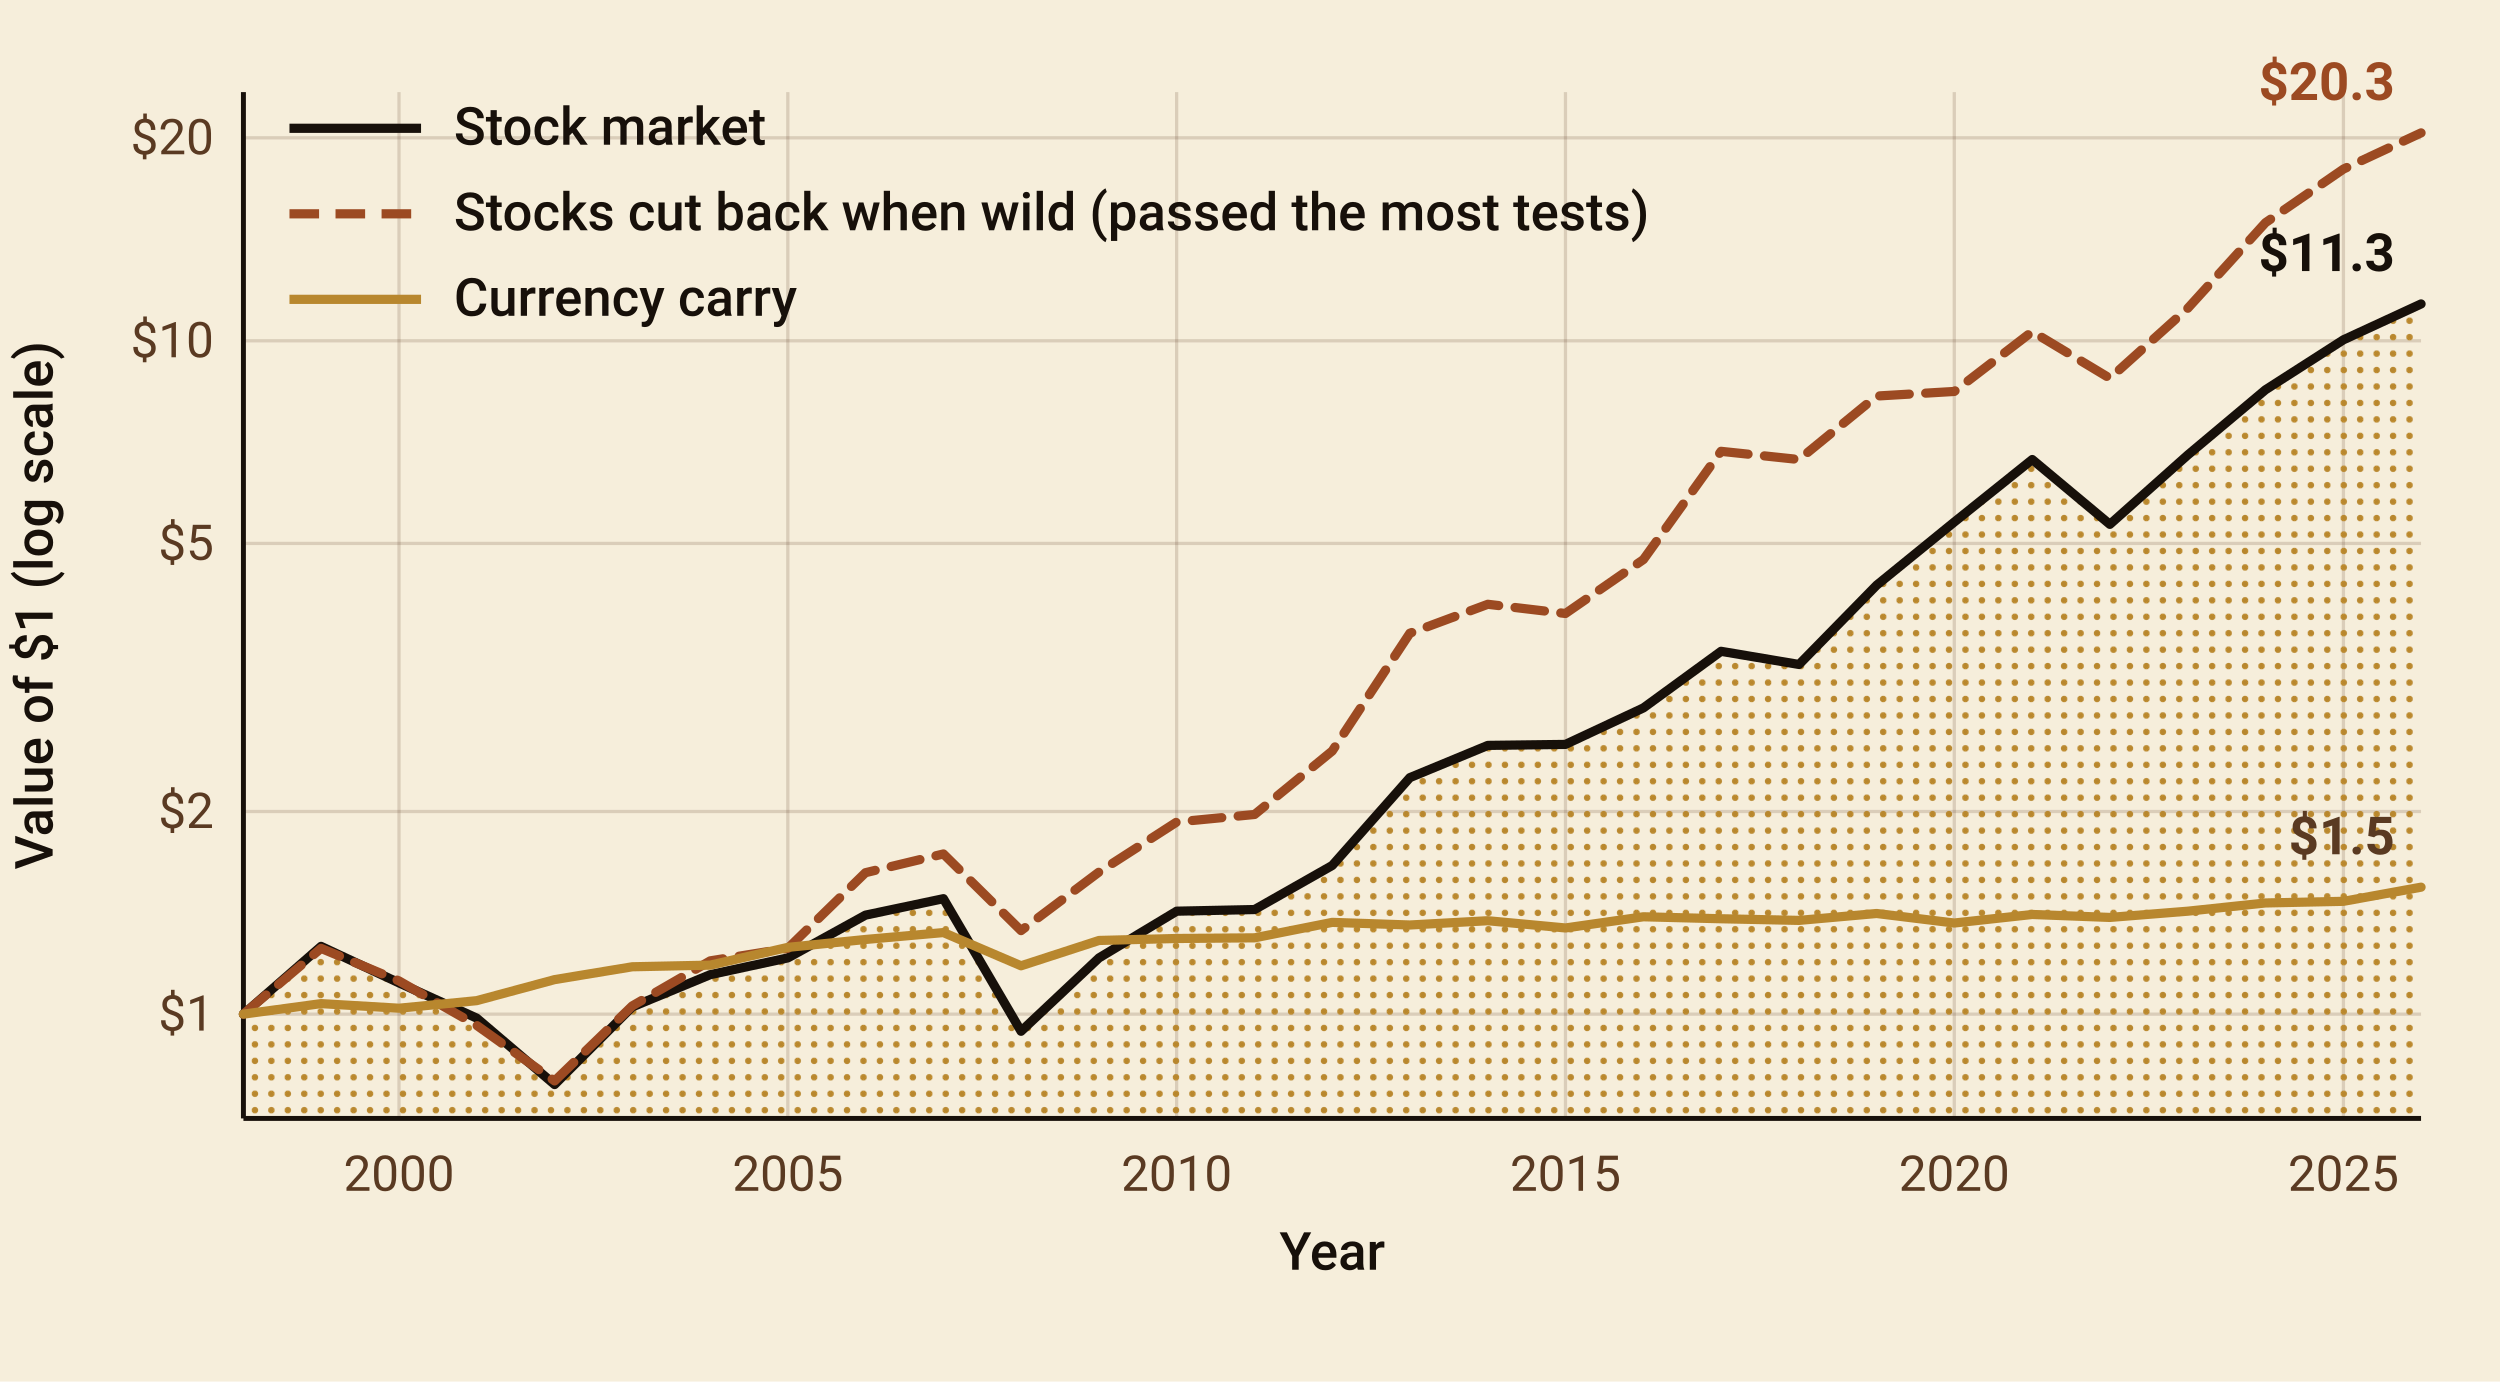
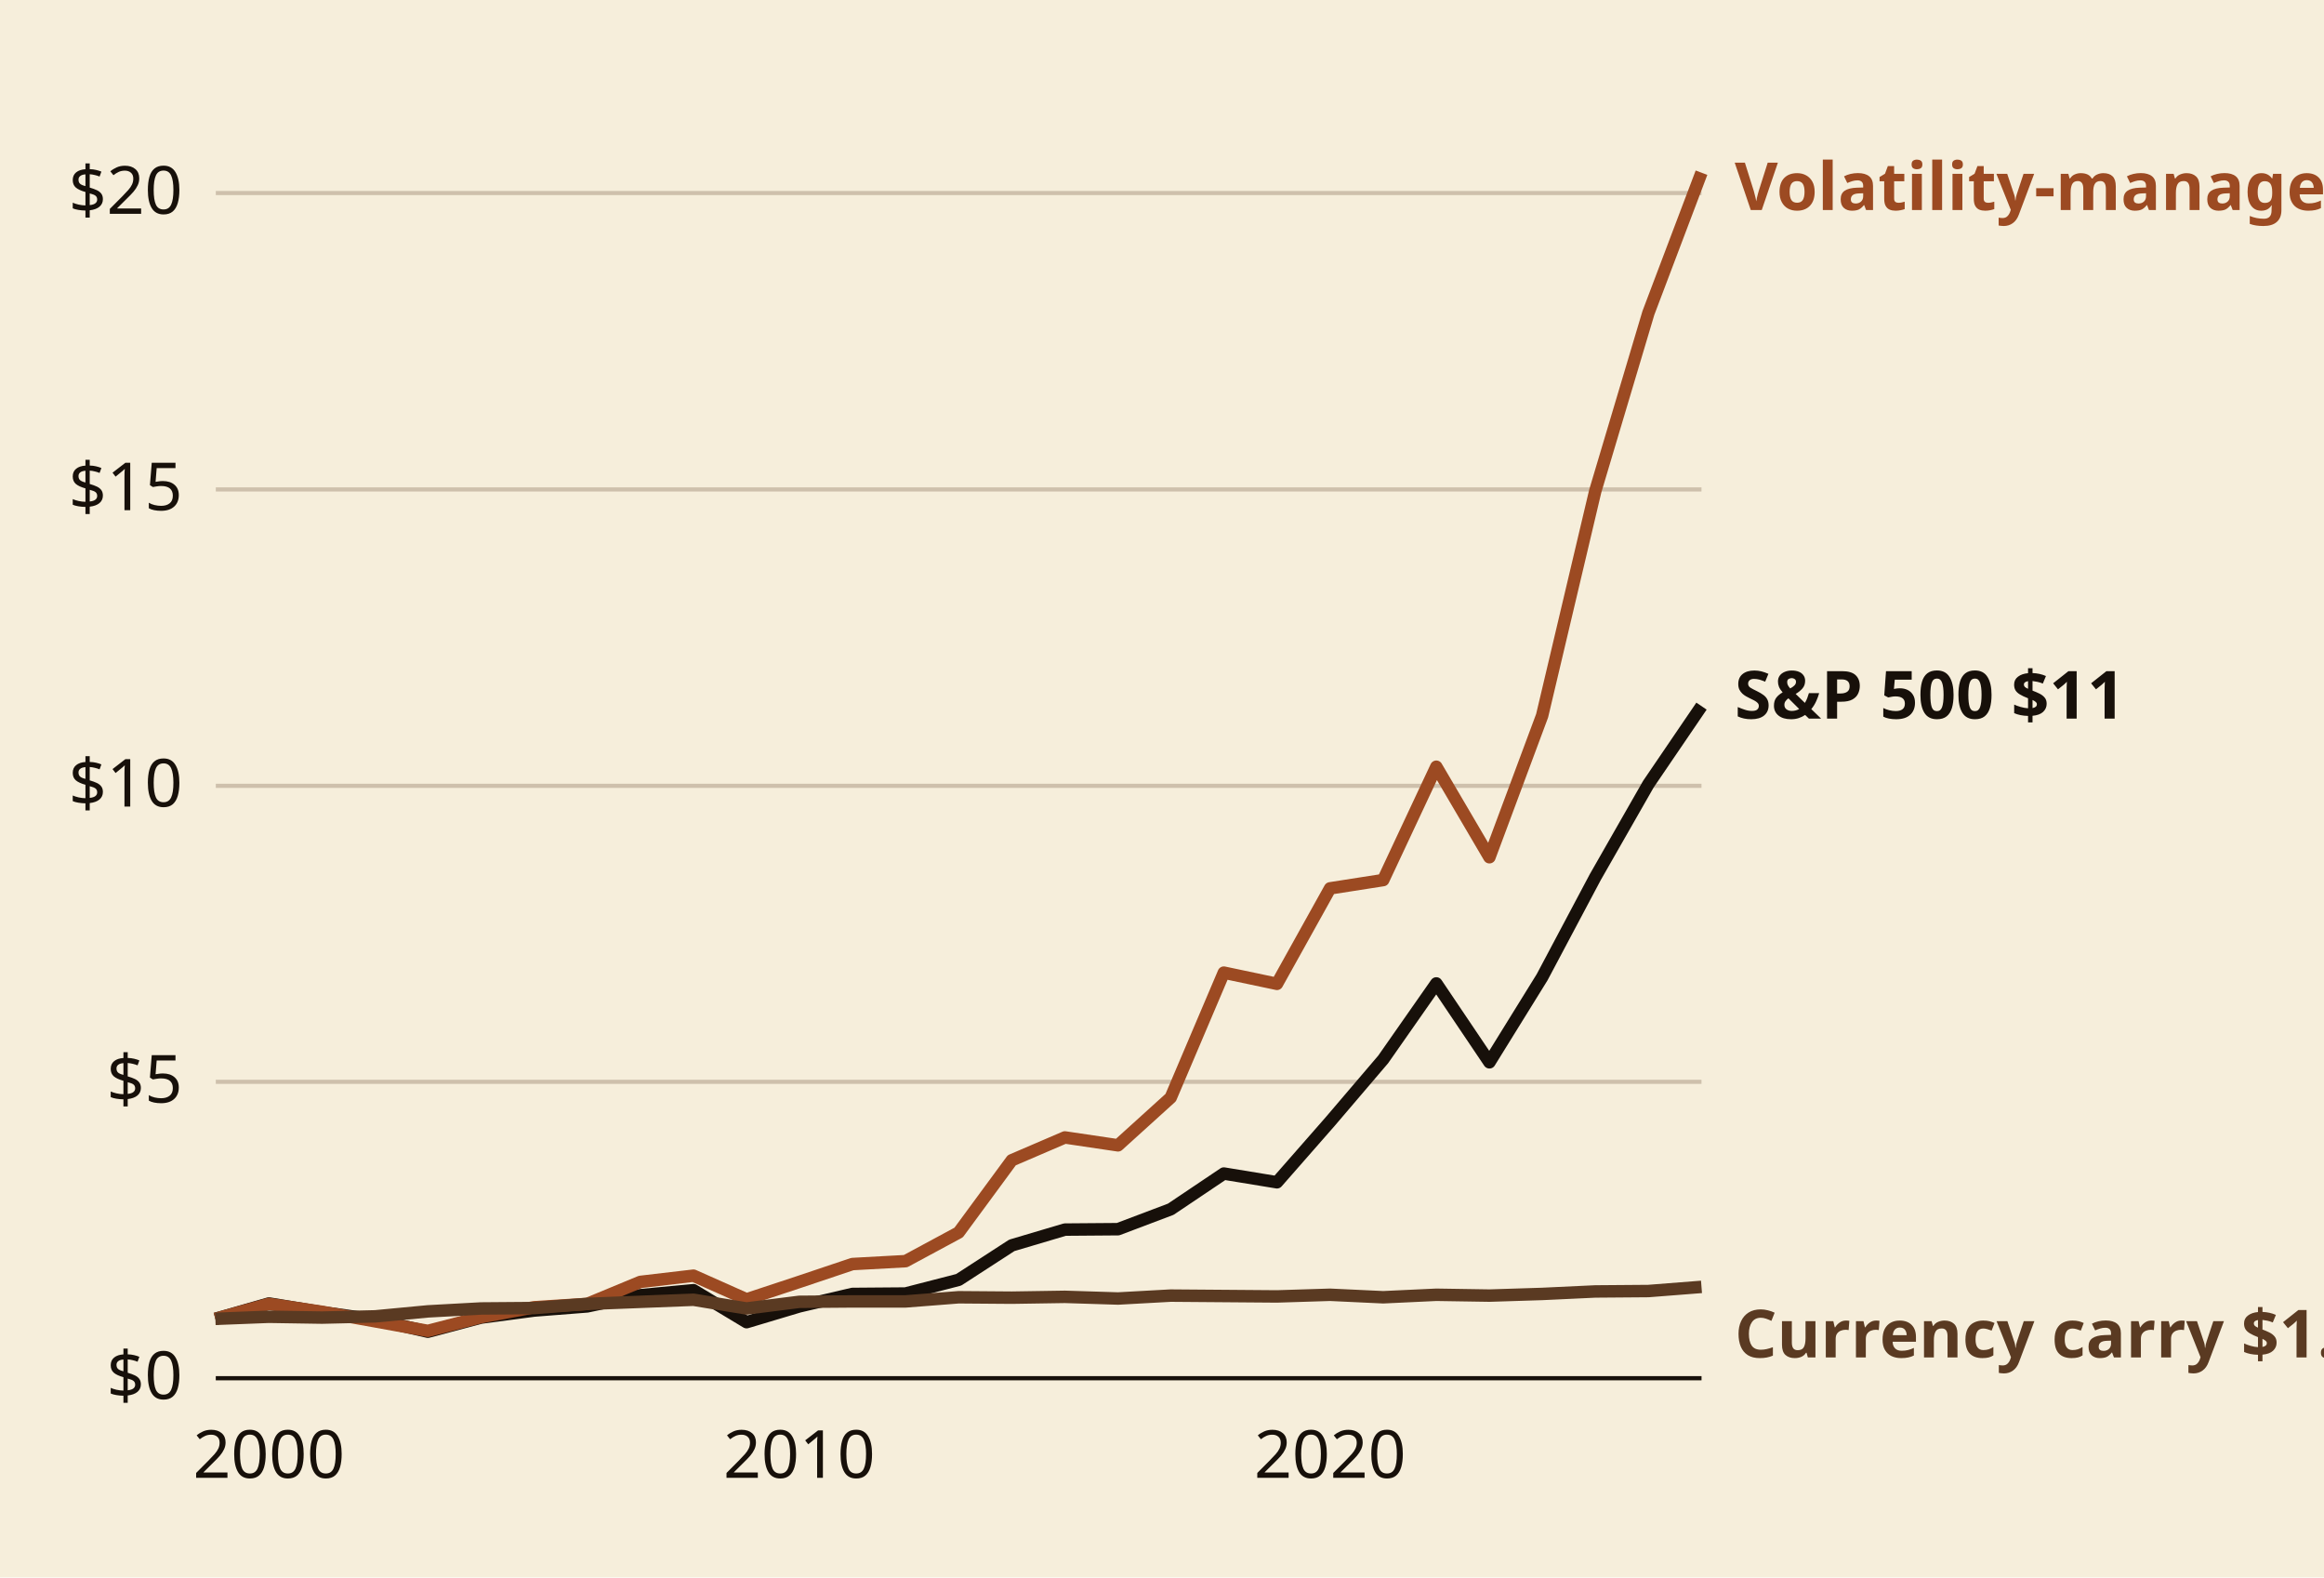
- <svg xmlns="http://www.w3.org/2000/svg" viewBox="0 0 760 420" width="760" height="420" role="img" aria-labelledby="t d">
-   <defs>
-     <pattern id="dots" width="5" height="5" patternUnits="userSpaceOnUse">
-       <circle cx="2.5" cy="2.5" r="1" fill="#B8872E" />
-     </pattern>
-     <pattern id="dots2" width="8" height="8" patternUnits="userSpaceOnUse" patternTransform="translate(3 2)">
-       <circle cx="4" cy="4" r="1.1" fill="#5A3A22" />
-     </pattern>
-   </defs>
-   <rect width="760" height="420" fill="#F6EEDB" />
-   <line x1="121.3" y1="28.0" x2="121.3" y2="340.0" stroke="rgba(90,58,34,.18)" stroke-width="1" />
-   <text x="121.3" y="362.0" font-family="'Instrument Sans',system-ui,-apple-system,'Segoe UI',Roboto,sans-serif" font-size="15" font-weight="400" text-anchor="middle" fill="#5A3A22">2000</text>
-   <line x1="239.5" y1="28.0" x2="239.5" y2="340.0" stroke="rgba(90,58,34,.18)" stroke-width="1" />
-   <text x="239.5" y="362.0" font-family="'Instrument Sans',system-ui,-apple-system,'Segoe UI',Roboto,sans-serif" font-size="15" font-weight="400" text-anchor="middle" fill="#5A3A22">2005</text>
-   <line x1="357.7" y1="28.0" x2="357.7" y2="340.0" stroke="rgba(90,58,34,.18)" stroke-width="1" />
-   <text x="357.7" y="362.0" font-family="'Instrument Sans',system-ui,-apple-system,'Segoe UI',Roboto,sans-serif" font-size="15" font-weight="400" text-anchor="middle" fill="#5A3A22">2010</text>
-   <line x1="475.9" y1="28.0" x2="475.9" y2="340.0" stroke="rgba(90,58,34,.18)" stroke-width="1" />
-   <text x="475.9" y="362.0" font-family="'Instrument Sans',system-ui,-apple-system,'Segoe UI',Roboto,sans-serif" font-size="15" font-weight="400" text-anchor="middle" fill="#5A3A22">2015</text>
-   <line x1="594.1" y1="28.0" x2="594.1" y2="340.0" stroke="rgba(90,58,34,.18)" stroke-width="1" />
-   <text x="594.1" y="362.0" font-family="'Instrument Sans',system-ui,-apple-system,'Segoe UI',Roboto,sans-serif" font-size="15" font-weight="400" text-anchor="middle" fill="#5A3A22">2020</text>
-   <line x1="712.4" y1="28.0" x2="712.4" y2="340.0" stroke="rgba(90,58,34,.18)" stroke-width="1" />
-   <text x="712.4" y="362.0" font-family="'Instrument Sans',system-ui,-apple-system,'Segoe UI',Roboto,sans-serif" font-size="15" font-weight="400" text-anchor="middle" fill="#5A3A22">2025</text>
-   <line x1="74.0" y1="308.3" x2="736.0" y2="308.3" stroke="rgba(90,58,34,.18)" stroke-width="1" />
-   <text x="65.0" y="313.3" font-family="'Instrument Sans',system-ui,-apple-system,'Segoe UI',Roboto,sans-serif" font-size="15" font-weight="400" text-anchor="end" fill="#5A3A22">$1</text>
-   <line x1="74.0" y1="246.7" x2="736.0" y2="246.7" stroke="rgba(90,58,34,.18)" stroke-width="1" />
-   <text x="65.0" y="251.7" font-family="'Instrument Sans',system-ui,-apple-system,'Segoe UI',Roboto,sans-serif" font-size="15" font-weight="400" text-anchor="end" fill="#5A3A22">$2</text>
-   <line x1="74.0" y1="165.2" x2="736.0" y2="165.2" stroke="rgba(90,58,34,.18)" stroke-width="1" />
-   <text x="65.0" y="170.2" font-family="'Instrument Sans',system-ui,-apple-system,'Segoe UI',Roboto,sans-serif" font-size="15" font-weight="400" text-anchor="end" fill="#5A3A22">$5</text>
-   <line x1="74.0" y1="103.6" x2="736.0" y2="103.6" stroke="rgba(90,58,34,.18)" stroke-width="1" />
-   <text x="65.0" y="108.6" font-family="'Instrument Sans',system-ui,-apple-system,'Segoe UI',Roboto,sans-serif" font-size="15" font-weight="400" text-anchor="end" fill="#5A3A22">$10</text>
-   <line x1="74.0" y1="41.9" x2="736.0" y2="41.9" stroke="rgba(90,58,34,.18)" stroke-width="1" />
-   <text x="65.0" y="46.9" font-family="'Instrument Sans',system-ui,-apple-system,'Segoe UI',Roboto,sans-serif" font-size="15" font-weight="400" text-anchor="end" fill="#5A3A22">$20</text>
-   <line x1="74.0" y1="340.0" x2="736.0" y2="340.0" stroke="#17100A" stroke-width="1.5" />
-   <line x1="74.0" y1="28.0" x2="74.0" y2="340.0" stroke="#17100A" stroke-width="1.5" />
-   <text x="405.0" y="386.0" font-family="'Instrument Sans',system-ui,-apple-system,'Segoe UI',Roboto,sans-serif" font-size="16" font-weight="500" text-anchor="middle" fill="#17100A">Year</text>
-   <text transform="translate(16 184.0) rotate(-90)" font-family="'Instrument Sans',system-ui,-apple-system,'Segoe UI',Roboto,sans-serif" font-size="16" font-weight="500" text-anchor="middle" fill="#17100A">Value of $1 (log scale)</text>
-   <path d="M74.0 308.3L97.6 287.7L121.3 298.8L144.9 309.5L168.6 329.7L192.2 306.1L215.9 296.3L239.5 291.2L263.1 278.2L286.8 273.2L310.4 313.5L334.1 291.2L357.7 277.0L381.4 276.5L405.0 263.1L428.6 236.4L452.3 226.6L475.9 226.3L499.6 215.2L523.2 198.0L546.9 202.0L570.5 177.9L594.1 158.7L617.8 139.7L641.4 159.4L665.1 138.3L688.7 118.5L712.4 103.3L736.0 92.4L736.0 340L74.0 340Z" fill="url(#dots)" stroke="none" stroke-width="0" stroke-linejoin="round" stroke-linecap="round" />
-   <path d="M74.0 308.3L97.6 287.7L121.3 298.8L144.9 309.5L168.6 329.7L192.2 306.1L215.9 296.3L239.5 291.2L263.1 278.2L286.8 273.2L310.4 313.5L334.1 291.2L357.7 277.0L381.4 276.5L405.0 263.1L428.6 236.4L452.3 226.6L475.9 226.3L499.6 215.2L523.2 198.0L546.9 202.0L570.5 177.9L594.1 158.7L617.8 139.7L641.4 159.4L665.1 138.3L688.7 118.5L712.4 103.3L736.0 92.4" fill="none" stroke="#17100A" stroke-width="2.8" stroke-linejoin="round" stroke-linecap="round" />
-   <text x="728.0" y="82.4" font-family="'Instrument Sans',system-ui,-apple-system,'Segoe UI',Roboto,sans-serif" font-size="16" font-weight="600" text-anchor="end" fill="#17100A">$11.3</text>
-   <path d="M74.0 308.3L97.6 288.3L121.3 298.2L144.9 311.7L168.6 328.6L192.2 305.8L215.9 292.1L239.5 288.3L263.1 265.3L286.8 259.6L310.4 282.9L334.1 265.1L357.7 249.9L381.4 247.6L405.0 228.3L428.6 192.5L452.3 183.7L475.9 186.5L499.6 170.1L523.2 137.2L546.9 139.7L570.5 120.4L594.1 119.0L617.8 100.8L641.4 115.0L665.1 93.7L688.7 67.7L712.4 51.4L736.0 40.4" fill="none" stroke="#9C4A22" stroke-width="2.8" stroke-linejoin="round" stroke-linecap="round" stroke-dasharray="9 5" />
-   <text x="728.0" y="30.4" font-family="'Instrument Sans',system-ui,-apple-system,'Segoe UI',Roboto,sans-serif" font-size="16" font-weight="600" text-anchor="end" fill="#9C4A22">$20.3</text>
-   <path d="M74.0 308.3L97.6 305.1L121.3 306.5L144.9 304.2L168.6 297.8L192.2 293.9L215.9 293.4L239.5 288.0L263.1 285.6L286.8 283.5L310.4 293.6L334.1 285.9L357.7 285.3L381.4 285.1L405.0 280.4L428.6 281.2L452.3 279.9L475.9 282.1L499.6 278.7L523.2 279.3L546.9 279.8L570.5 277.7L594.1 280.6L617.8 278.0L641.4 278.9L665.1 277.0L688.7 274.5L712.4 274.0L736.0 269.7" fill="none" stroke="#B8872E" stroke-width="2.8" stroke-linejoin="round" stroke-linecap="round" />
-   <text x="728.0" y="259.7" font-family="'Instrument Sans',system-ui,-apple-system,'Segoe UI',Roboto,sans-serif" font-size="16" font-weight="600" text-anchor="end" fill="#5A3A22">$1.5</text>
-   <line x1="88.0" y1="39.0" x2="128.0" y2="39.0" stroke="#17100A" stroke-width="2.8" />
-   <text x="138.0" y="44.0" font-family="'Instrument Sans',system-ui,-apple-system,'Segoe UI',Roboto,sans-serif" font-size="16" font-weight="500" text-anchor="start" fill="#17100A">Stock market</text>
-   <line x1="88.0" y1="65.0" x2="128.0" y2="65.0" stroke="#9C4A22" stroke-width="2.8" stroke-dasharray="9 5" />
-   <text x="138.0" y="70.0" font-family="'Instrument Sans',system-ui,-apple-system,'Segoe UI',Roboto,sans-serif" font-size="16" font-weight="500" text-anchor="start" fill="#17100A">Stocks cut back when wild (passed the most tests)</text>
-   <line x1="88.0" y1="91.0" x2="128.0" y2="91.0" stroke="#B8872E" stroke-width="2.8" />
-   <text x="138.0" y="96.0" font-family="'Instrument Sans',system-ui,-apple-system,'Segoe UI',Roboto,sans-serif" font-size="16" font-weight="500" text-anchor="start" fill="#17100A">Currency carry</text>
+ <svg xmlns="http://www.w3.org/2000/svg" viewBox="0 0 560 380" role="img" aria-label="Growth of one dollar from 1999 to 2026: the S&amp;P 500 ends near $11, the volatility-managed stock rule near $20, currency carry near $1.50." font-family="Instrument Sans,system-ui,sans-serif" font-size="16">
+   <rect width="560" height="380" fill="#F6EEDB" />
+   <line x1="52" x2="410" y1="332.0" y2="332.0" stroke="rgba(90,58,34,.25)" />
+   <text x="44" y="337.0" text-anchor="end" fill="#17100A">$0</text>
+   <line x1="52" x2="410" y1="260.6" y2="260.6" stroke="rgba(90,58,34,.25)" />
+   <text x="44" y="265.6" text-anchor="end" fill="#17100A">$5</text>
+   <line x1="52" x2="410" y1="189.3" y2="189.3" stroke="rgba(90,58,34,.25)" />
+   <text x="44" y="194.3" text-anchor="end" fill="#17100A">$10</text>
+   <line x1="52" x2="410" y1="117.9" y2="117.9" stroke="rgba(90,58,34,.25)" />
+   <text x="44" y="122.9" text-anchor="end" fill="#17100A">$15</text>
+   <line x1="52" x2="410" y1="46.5" y2="46.5" stroke="rgba(90,58,34,.25)" />
+   <text x="44" y="51.5" text-anchor="end" fill="#17100A">$20</text>
+   <text x="64.8" y="356" text-anchor="middle" fill="#17100A">2000</text>
+   <text x="192.6" y="356" text-anchor="middle" fill="#17100A">2010</text>
+   <text x="320.5" y="356" text-anchor="middle" fill="#17100A">2020</text>
+   <line x1="52" x2="410" y1="332" y2="332" stroke="#17100A" />
+   <path d="M51.9 317.7 L64.8 314.0 L77.6 316.1 L90.4 317.9 L103.1 320.8 L115.9 317.4 L128.7 315.7 L141.5 314.7 L154.3 312.0 L167.1 310.8 L179.9 318.5 L192.6 314.7 L205.4 311.7 L218.2 311.6 L231.0 308.3 L243.8 300.0 L256.6 296.2 L269.4 296.1 L282.1 291.3 L294.9 282.7 L307.7 284.8 L320.5 270.2 L333.3 255.2 L346.1 236.9 L358.9 255.9 L371.6 235.4 L384.4 211.3 L397.2 188.9 L410.0 170.1" fill="none" stroke="#17100A" stroke-width="3" stroke-linejoin="round" />
+   <text x="418.0" y="173.1" fill="#17100A" font-weight="600">S&amp;P 500 $11</text>
+   <path d="M51.9 317.7 L64.8 314.1 L77.6 316.0 L90.4 318.3 L103.1 320.6 L115.9 317.3 L128.7 314.9 L141.5 314.1 L154.3 308.8 L167.1 307.3 L179.9 313.0 L192.6 308.8 L205.4 304.5 L218.2 303.8 L231.0 296.9 L243.8 279.5 L256.6 274.0 L269.4 275.9 L282.1 264.4 L294.9 234.3 L307.7 237.0 L320.5 214.0 L333.3 212.0 L346.1 184.7 L358.9 206.5 L371.6 172.4 L384.4 118.3 L397.2 75.4 L410.0 41.6" fill="none" stroke="#9C4A22" stroke-width="3" stroke-linejoin="round" />
+   <text x="418.0" y="50.6" fill="#9C4A22" font-weight="600">Volatility-managed stocks $20</text>
+   <path d="M51.9 317.7 L64.8 317.2 L77.6 317.4 L90.4 317.1 L103.1 315.9 L115.9 315.2 L128.7 315.1 L141.5 314.1 L154.3 313.6 L167.1 313.1 L179.9 315.2 L192.6 313.6 L205.4 313.5 L218.2 313.5 L231.0 312.5 L243.8 312.6 L256.6 312.4 L269.4 312.8 L282.1 312.1 L294.9 312.2 L307.7 312.3 L320.5 311.9 L333.3 312.5 L346.1 311.9 L358.9 312.1 L371.6 311.7 L384.4 311.1 L397.2 311.0 L410.0 310.0" fill="none" stroke="#5A3A22" stroke-width="3" stroke-linejoin="round" />
+   <text x="418.0" y="327.0" fill="#5A3A22" font-weight="600">Currency carry $1.54</text>
</svg>
